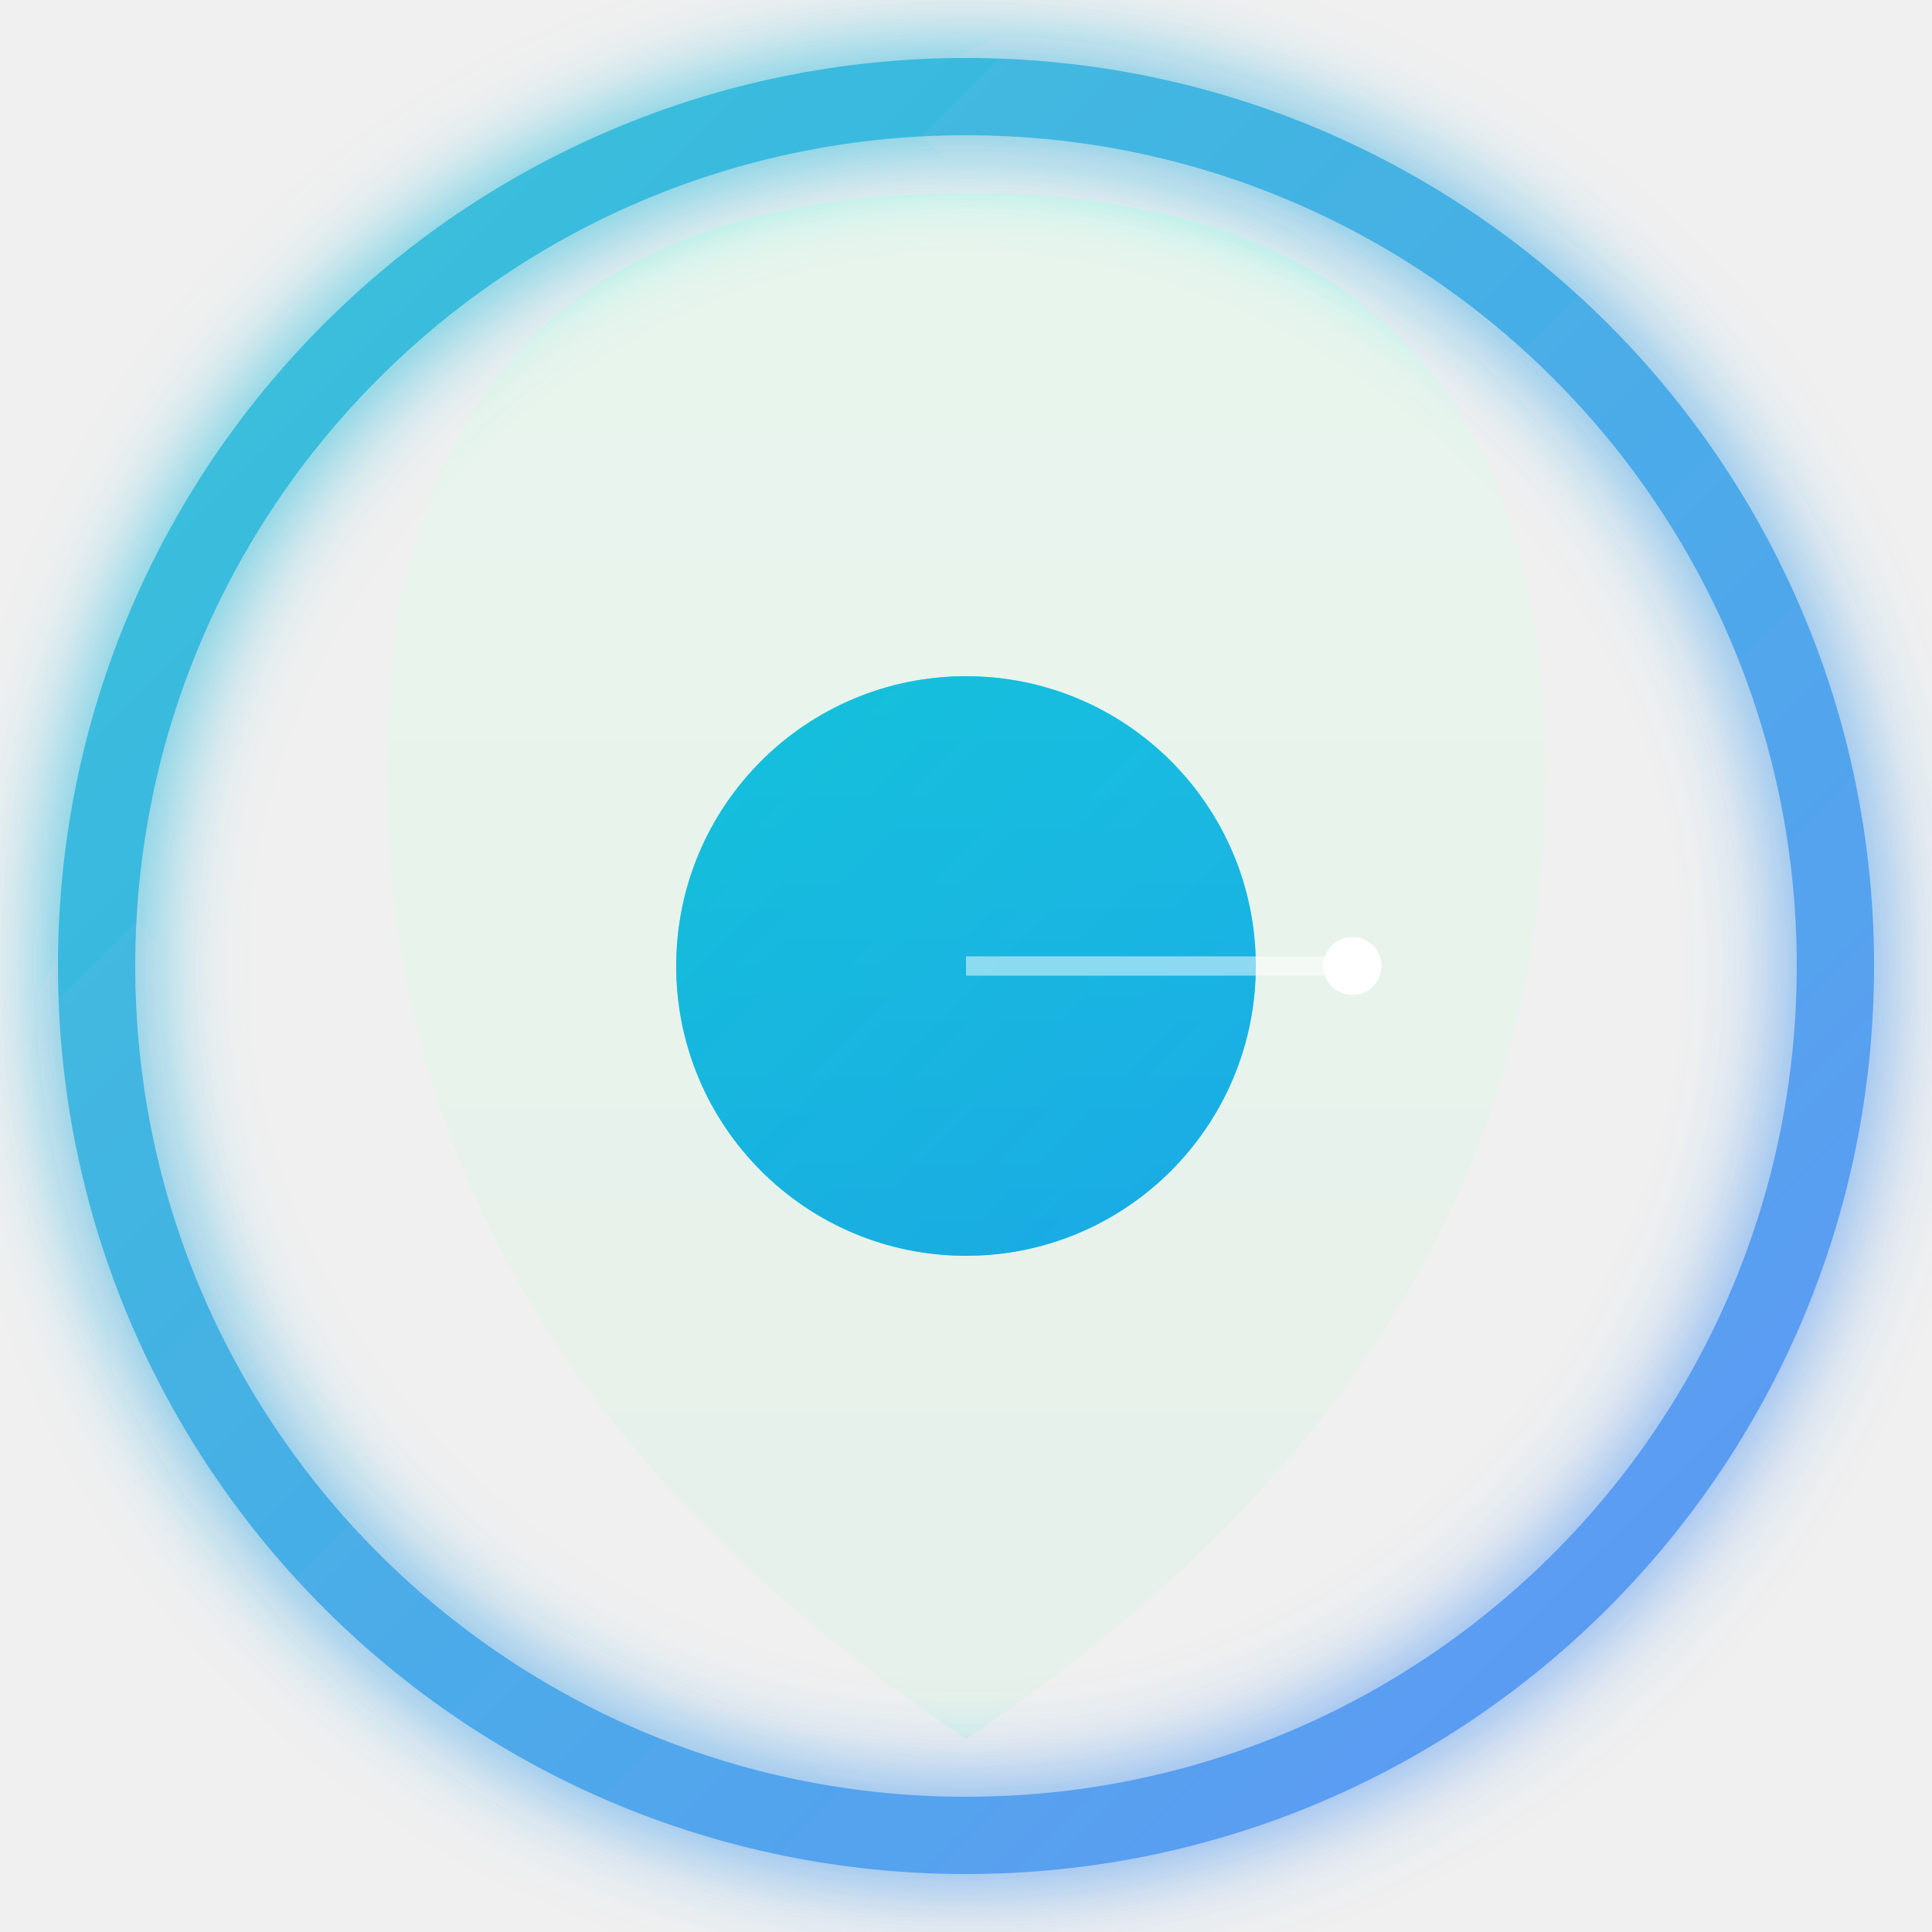
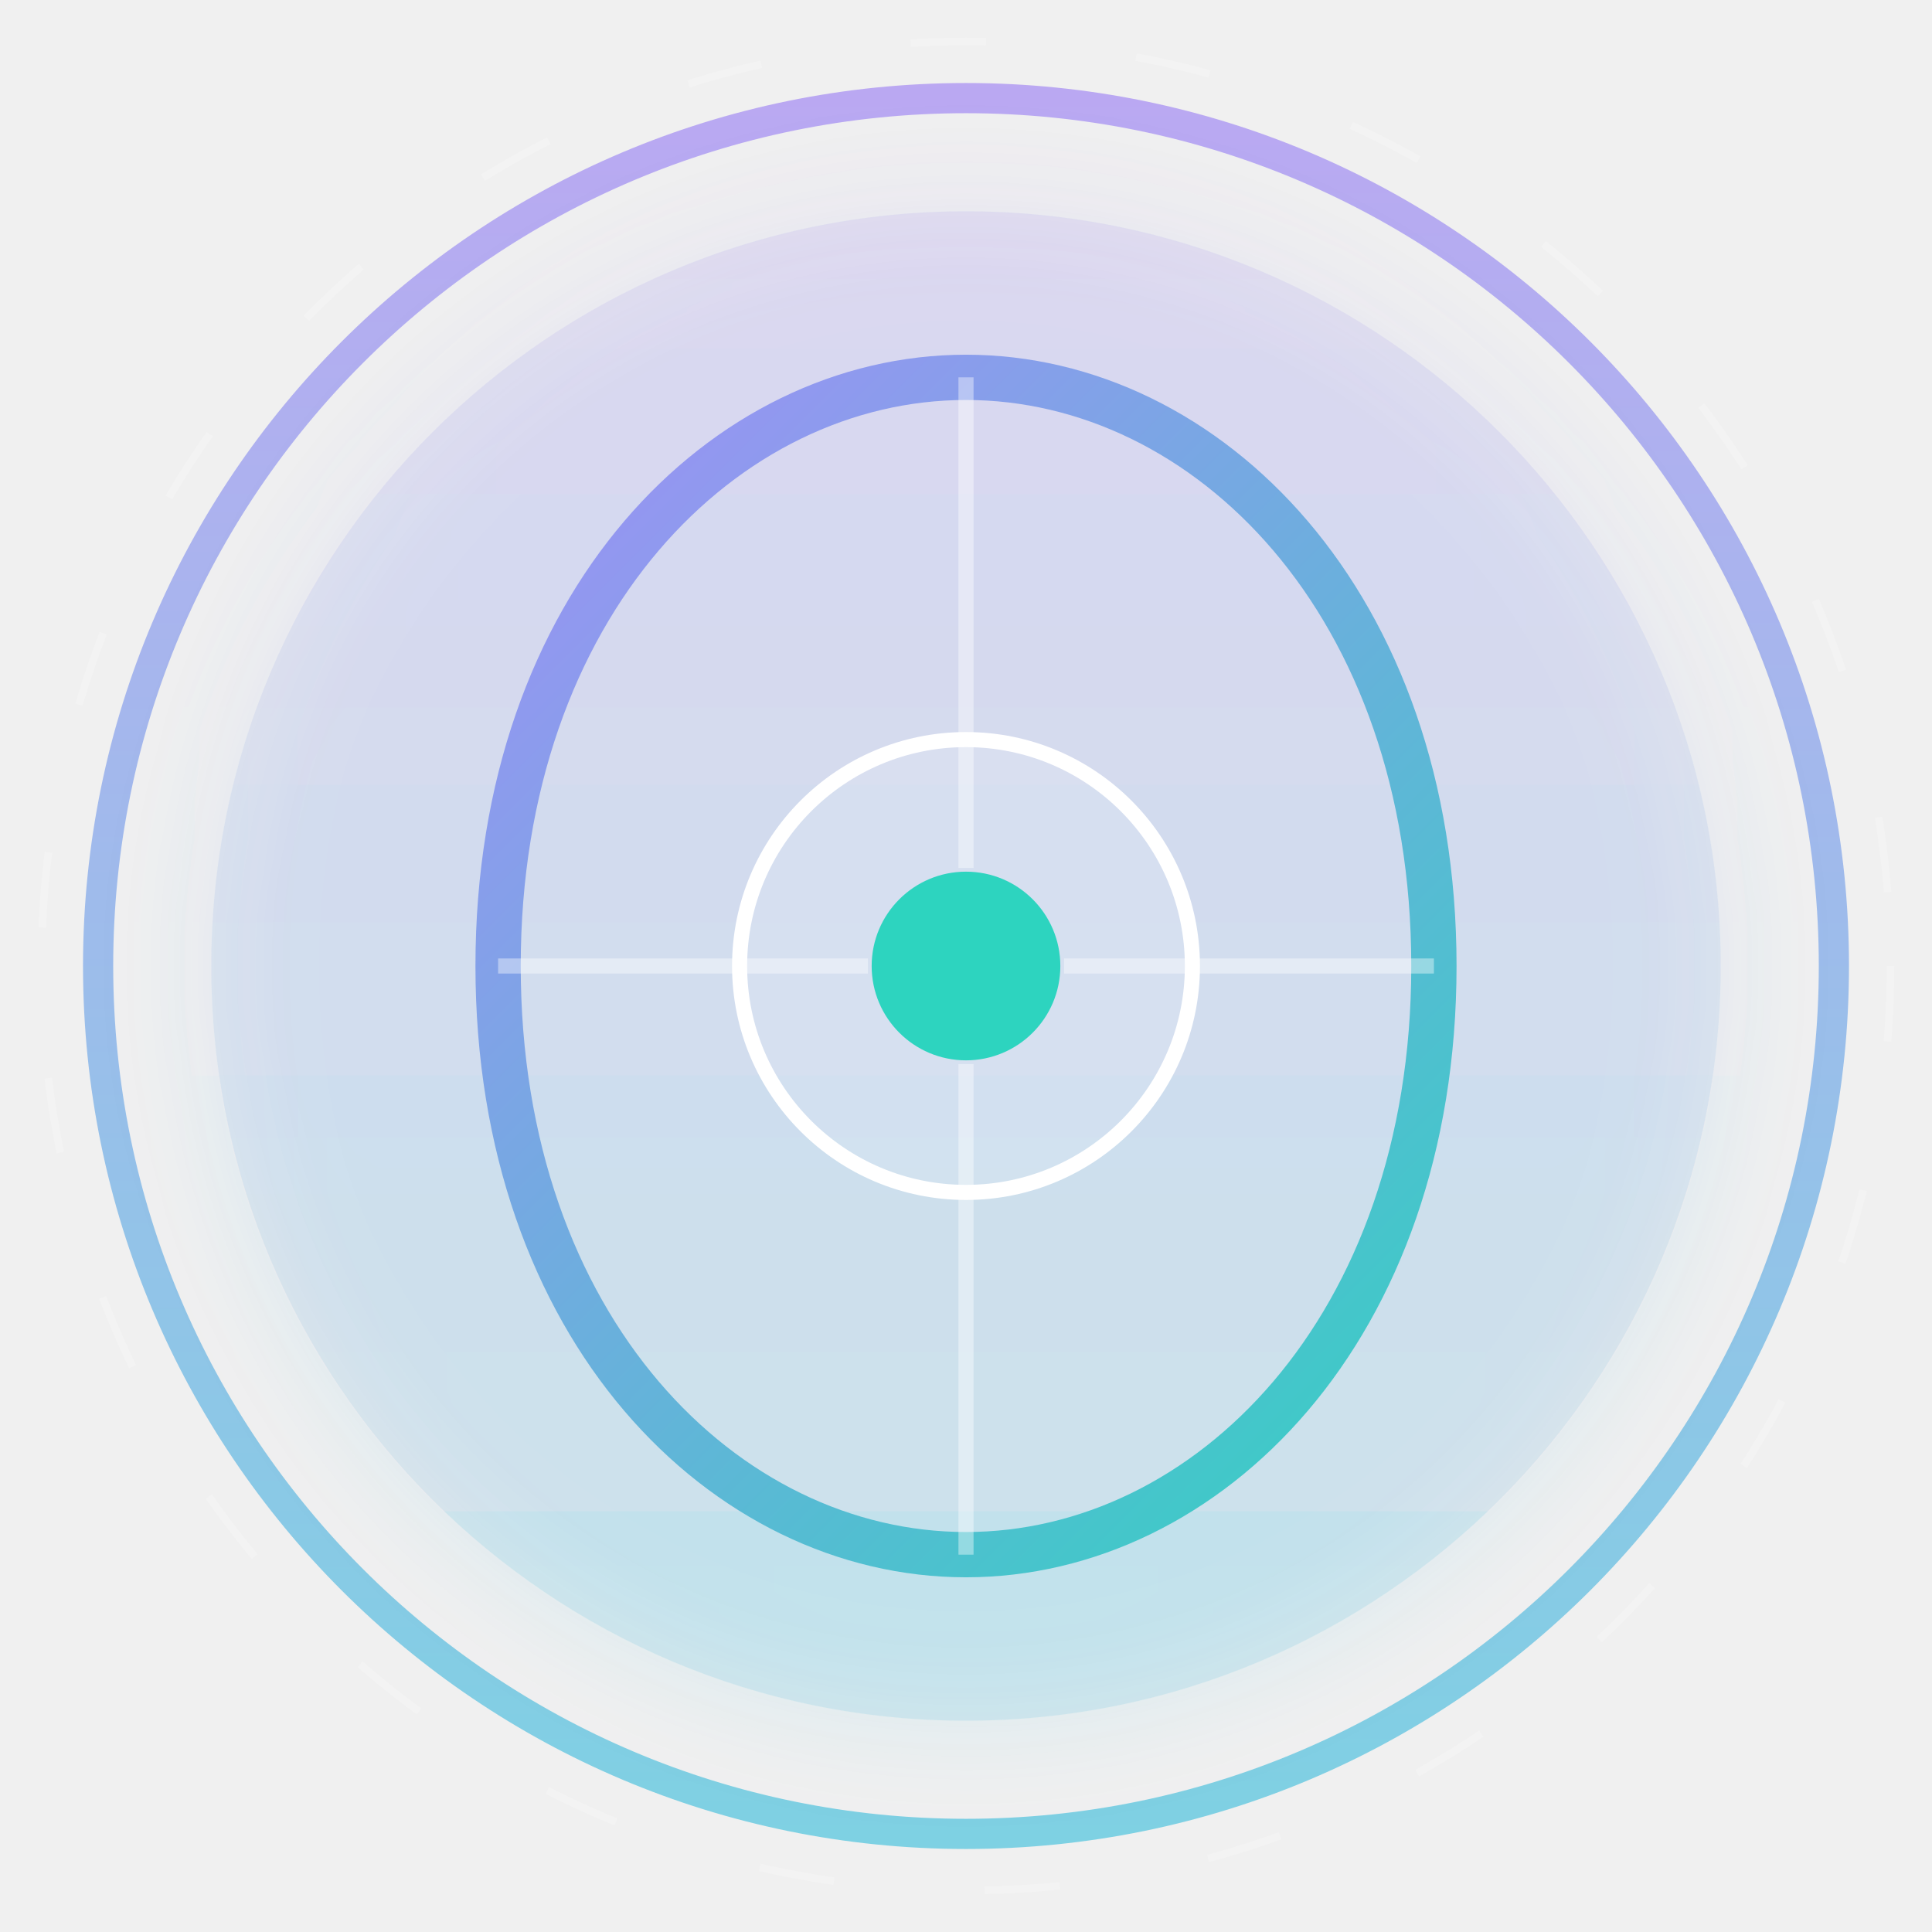
- <svg xmlns="http://www.w3.org/2000/svg" width="200" height="200" viewBox="0 0 200 200" fill="none">
+ <svg xmlns="http://www.w3.org/2000/svg" width="512" height="512" viewBox="0 0 512 512" fill="none">
  <defs>
-     <linearGradient id="lensGradient" x1="20" y1="20" x2="180" y2="180" gradientUnits="userSpaceOnUse">
-       <stop offset="0%" stop-color="#06b6d4" />
-       <stop offset="100%" stop-color="#3b82f6" />
+     <linearGradient id="paint0_linear" x1="256" y1="0" x2="256" y2="512" gradientUnits="userSpaceOnUse">
+       <stop stop-color="#8B5CF6" />
+       <stop offset="1" stop-color="#06B6D4" />
    </linearGradient>
-     <linearGradient id="leafGradient" x1="100" y1="0" x2="100" y2="200" gradientUnits="userSpaceOnUse">
-       <stop offset="0%" stop-color="#22c55e" />
-       <stop offset="100%" stop-color="#15803d" />
+     <linearGradient id="paint1_linear" x1="100" y1="100" x2="412" y2="412" gradientUnits="userSpaceOnUse">
+       <stop stop-color="#A78BFA" />
+       <stop offset="1" stop-color="#2DD4BF" />
    </linearGradient>
-     <filter id="glow" x="-20%" y="-20%" width="140%" height="140%">
-       <feGaussianBlur stdDeviation="5" result="blur" />
-       <feComposite in="SourceGraphic" in2="blur" operator="over" />
+     <filter id="glow" x="-50%" y="-50%" width="200%" height="200%">
+       <feGaussianBlur stdDeviation="15" result="coloredBlur" />
+       <feMerge>
+         <feMergeNode in="coloredBlur" />
+         <feMergeNode in="SourceGraphic" />
+       </feMerge>
    </filter>
  </defs>
-   <circle cx="100" cy="100" r="90" stroke="url(#lensGradient)" stroke-width="8" fill="none" opacity="0.8" filter="url(#glow)" />
-   <circle cx="100" cy="100" r="30" fill="url(#lensGradient)" opacity="0.9" />
-   <path d="M100 20 Q160 20 160 80 Q160 140 100 180 Q40 140 40 80 Q40 20 100 20 Z" fill="url(#leafGradient)" opacity="0.7" style="mix-blend-mode: overlay;" />
-   <path d="M100 100 L140 100" stroke="white" stroke-width="2" opacity="0.5" />
-   <circle cx="140" cy="100" r="3" fill="white" />
+   <circle cx="256" cy="256" r="200" fill="url(#paint0_linear)" fill-opacity="0.1" filter="url(#glow)" />
+   <circle cx="256" cy="256" r="230" stroke="url(#paint0_linear)" stroke-width="8" stroke-opacity="0.5" />
+   <circle cx="256" cy="256" r="245" stroke="white" stroke-width="2" stroke-opacity="0.2" stroke-dasharray="20 40" />
+   <path d="M256 100  C 320 100, 380 160, 380 256  C 380 352, 320 412, 256 412  C 192 412, 132 352, 132 256  C 132 160, 192 100, 256 100 Z" fill="none" stroke="url(#paint1_linear)" stroke-width="12" />
+   <circle cx="256" cy="256" r="60" fill="white" fill-opacity="0.1" stroke="white" stroke-width="4" />
+   <circle cx="256" cy="256" r="25" fill="#2DD4BF" />
+   <path d="M256 100 L 256 230" stroke="white" stroke-width="4" stroke-opacity="0.4" />
+   <path d="M256 412 L 256 282" stroke="white" stroke-width="4" stroke-opacity="0.4" />
+   <path d="M132 256 L 230 256" stroke="white" stroke-width="4" stroke-opacity="0.4" />
+   <path d="M380 256 L 282 256" stroke="white" stroke-width="4" stroke-opacity="0.4" />
</svg>
